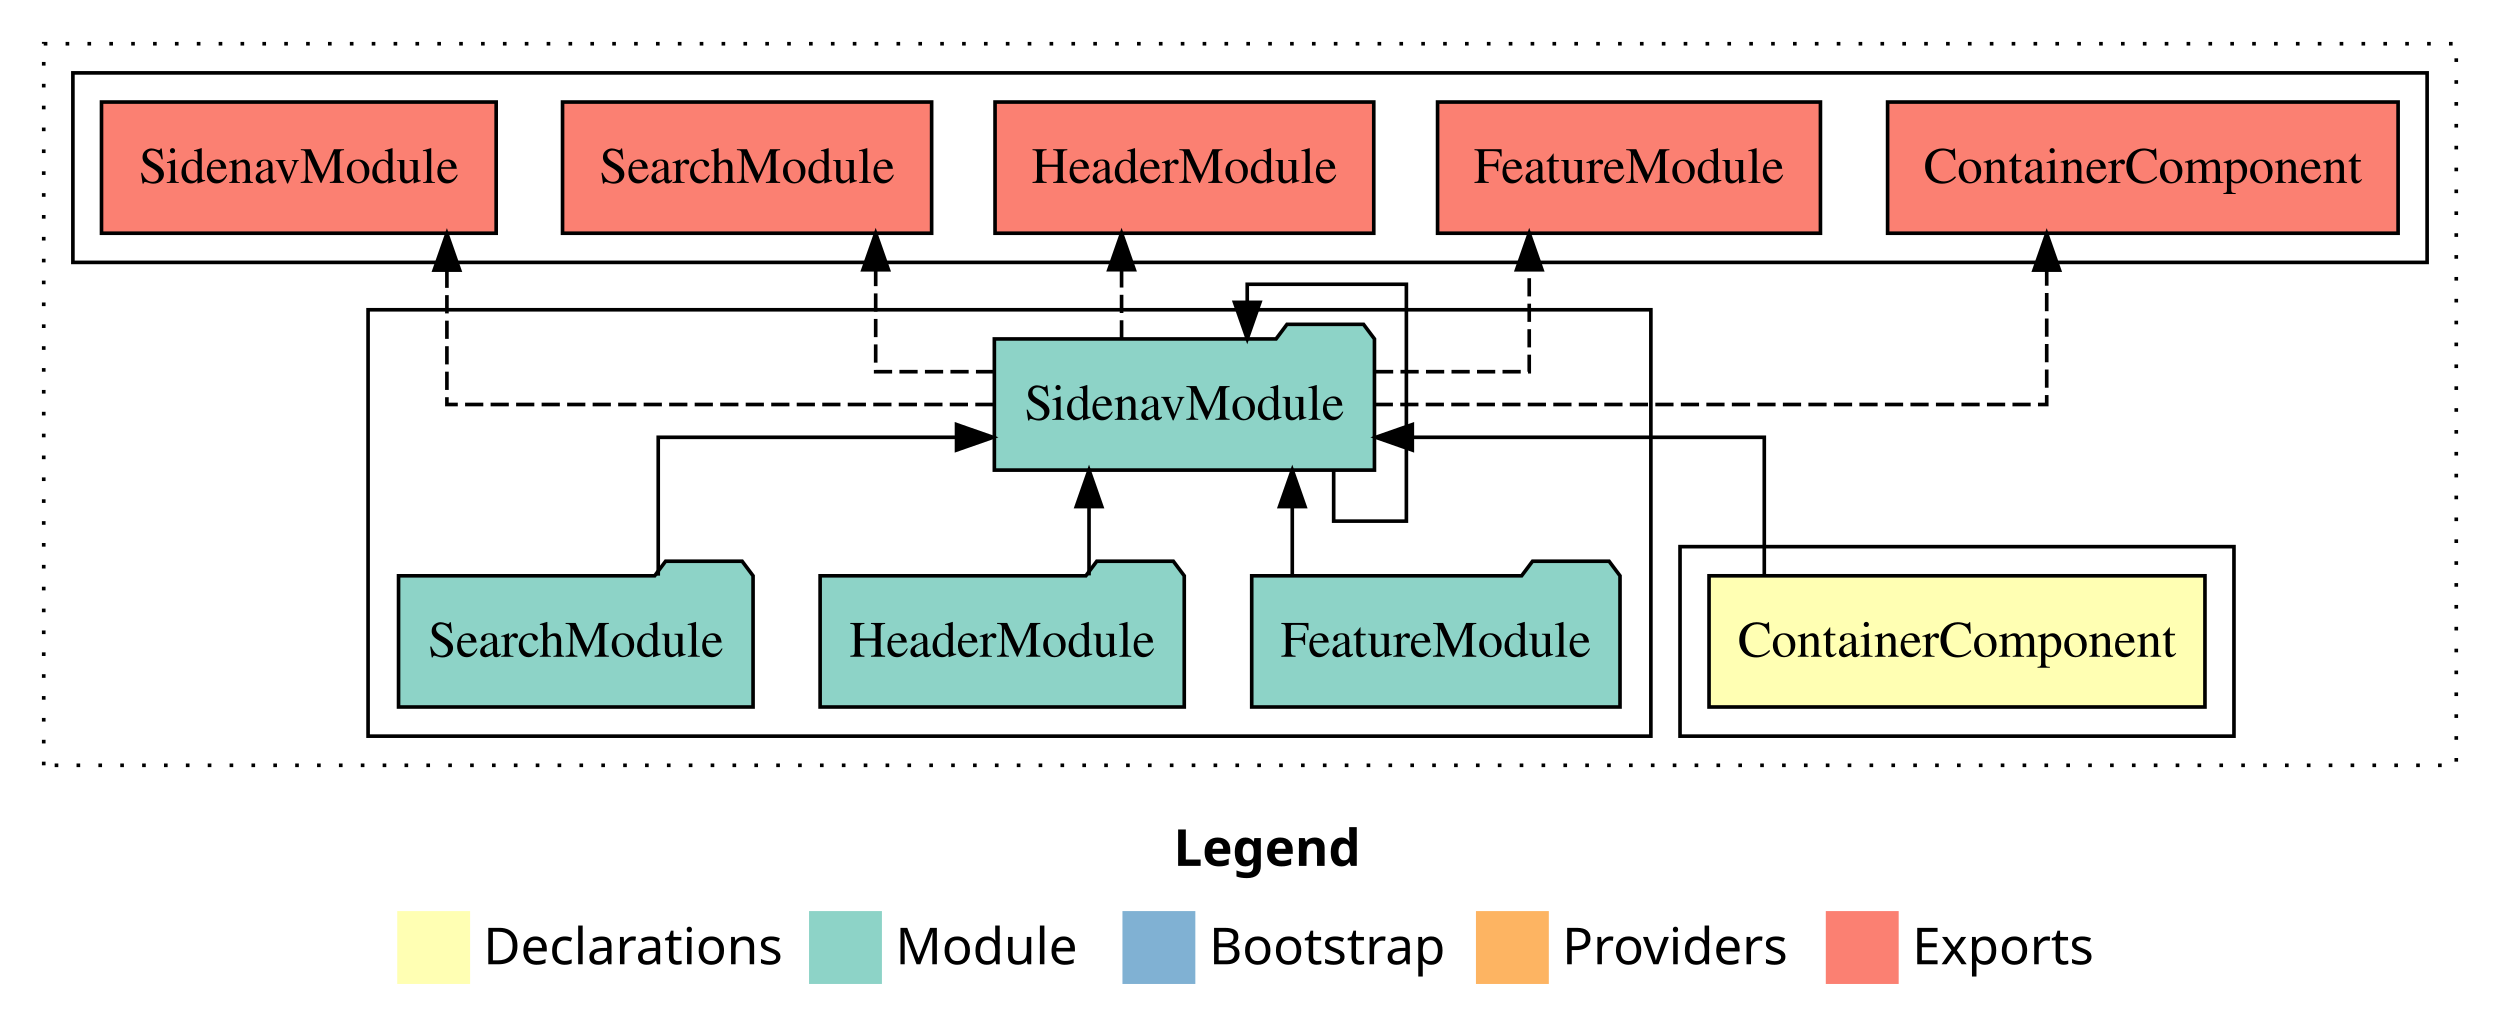
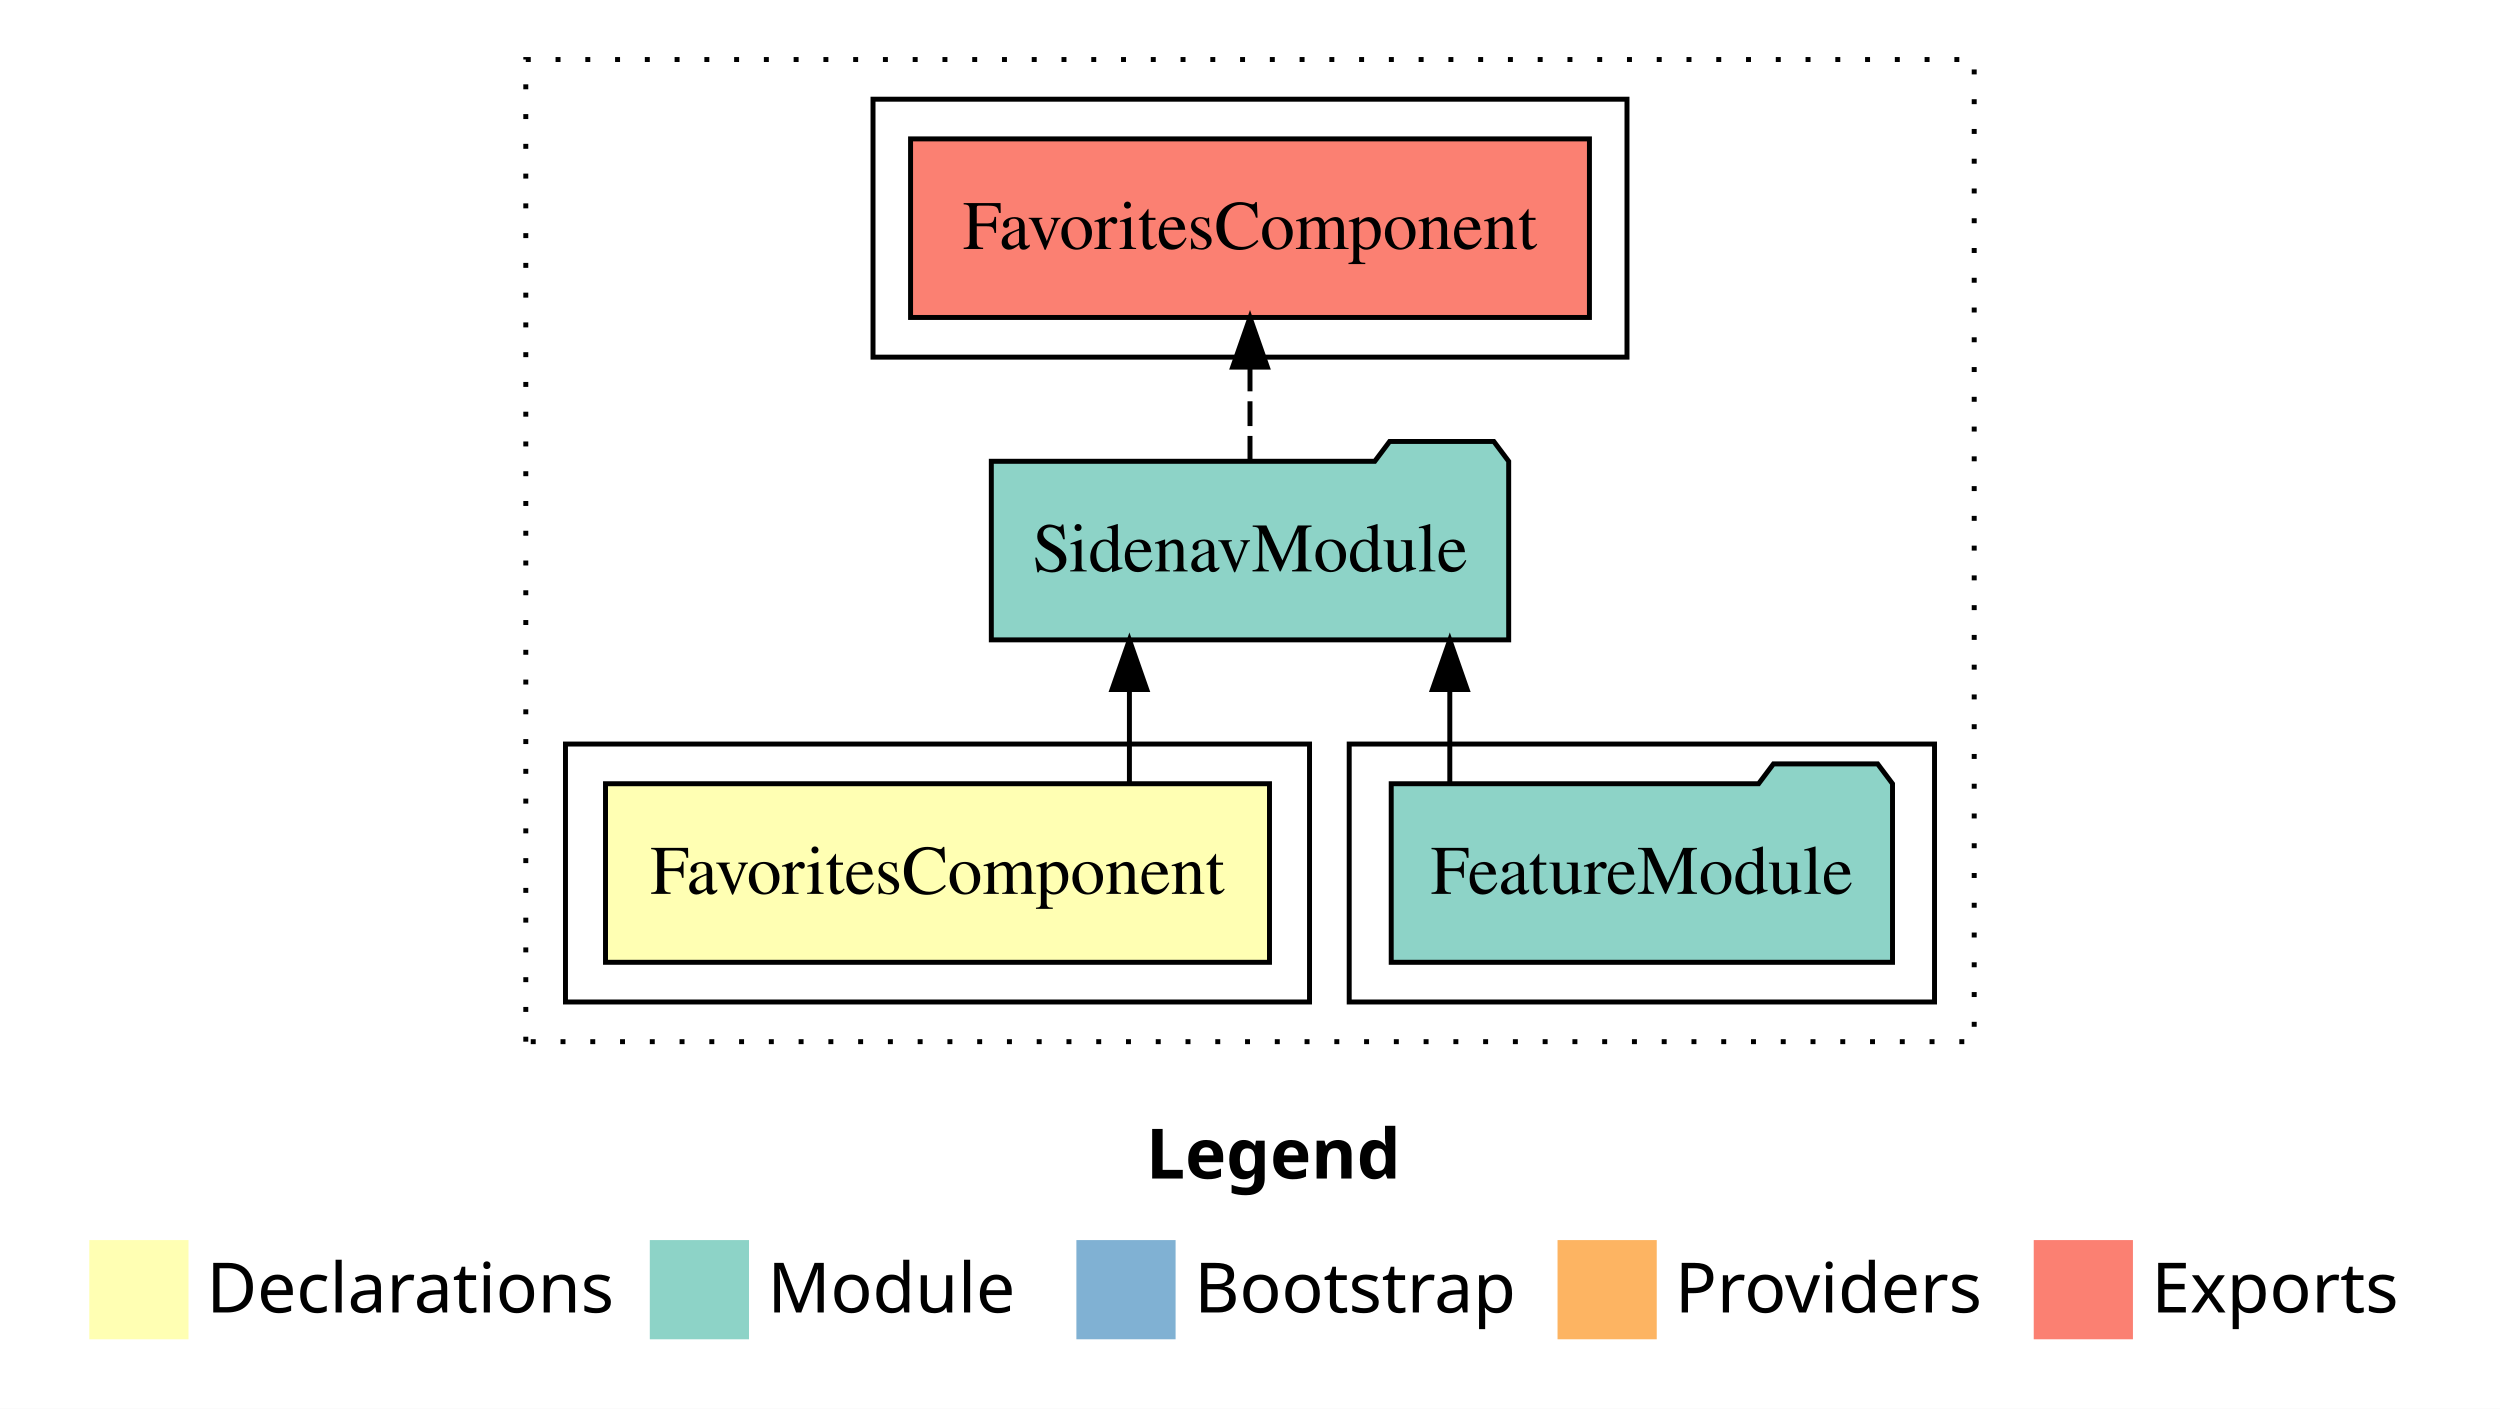
- <svg xmlns="http://www.w3.org/2000/svg" width="686pt" height="284pt" viewBox="0.00 0.00 686.00 284.00">
+ <svg xmlns="http://www.w3.org/2000/svg" width="504pt" height="284pt" viewBox="0.00 0.00 504.00 284.00">
  <g id="graph0" class="graph" transform="scale(1 1) rotate(0) translate(4 280)">
-     <polygon fill="white" stroke="transparent" points="-4,4 -4,-280 682,-280 682,4 -4,4" />
-     <text text-anchor="start" x="318.01" y="-42.4" font-family="sans-serif" font-weight="bold" font-size="14.00">Legend</text>
-     <polygon fill="#ffffb3" stroke="transparent" points="105,-10 105,-30 125,-30 125,-10 105,-10" />
-     <text text-anchor="start" x="128.63" y="-15.4" font-family="sans-serif" font-size="14.00">  Declarations</text>
-     <polygon fill="#8dd3c7" stroke="transparent" points="218,-10 218,-30 238,-30 238,-10 218,-10" />
-     <text text-anchor="start" x="241.73" y="-15.4" font-family="sans-serif" font-size="14.00">  Module</text>
-     <polygon fill="#80b1d3" stroke="transparent" points="304,-10 304,-30 324,-30 324,-10 304,-10" />
-     <text text-anchor="start" x="327.78" y="-15.4" font-family="sans-serif" font-size="14.00">  Bootstrap</text>
-     <polygon fill="#fdb462" stroke="transparent" points="401,-10 401,-30 421,-30 421,-10 401,-10" />
-     <text text-anchor="start" x="424.67" y="-15.4" font-family="sans-serif" font-size="14.00">  Providers</text>
-     <polygon fill="#fb8072" stroke="transparent" points="497,-10 497,-30 517,-30 517,-10 497,-10" />
-     <text text-anchor="start" x="520.73" y="-15.4" font-family="sans-serif" font-size="14.00">  Exports</text>
+     <polygon fill="white" stroke="transparent" points="-4,4 -4,-280 500,-280 500,4 -4,4" />
+     <text text-anchor="start" x="227.01" y="-42.4" font-family="sans-serif" font-weight="bold" font-size="14.00">Legend</text>
+     <polygon fill="#ffffb3" stroke="transparent" points="14,-10 14,-30 34,-30 34,-10 14,-10" />
+     <text text-anchor="start" x="37.63" y="-15.4" font-family="sans-serif" font-size="14.00">  Declarations</text>
+     <polygon fill="#8dd3c7" stroke="transparent" points="127,-10 127,-30 147,-30 147,-10 127,-10" />
+     <text text-anchor="start" x="150.73" y="-15.4" font-family="sans-serif" font-size="14.00">  Module</text>
+     <polygon fill="#80b1d3" stroke="transparent" points="213,-10 213,-30 233,-30 233,-10 213,-10" />
+     <text text-anchor="start" x="236.78" y="-15.4" font-family="sans-serif" font-size="14.00">  Bootstrap</text>
+     <polygon fill="#fdb462" stroke="transparent" points="310,-10 310,-30 330,-30 330,-10 310,-10" />
+     <text text-anchor="start" x="333.67" y="-15.4" font-family="sans-serif" font-size="14.00">  Providers</text>
+     <polygon fill="#fb8072" stroke="transparent" points="406,-10 406,-30 426,-30 426,-10 406,-10" />
+     <text text-anchor="start" x="429.73" y="-15.4" font-family="sans-serif" font-size="14.00">  Exports</text>
    <g id="clust1" class="cluster">
-       <polygon fill="none" stroke="black" stroke-dasharray="1,5" points="8,-70 8,-268 670,-268 670,-70 8,-70" />
+       <polygon fill="none" stroke="black" stroke-dasharray="1,5" points="102,-70 102,-268 394,-268 394,-70 102,-70" />
+     </g>
+     <g id="clust4" class="cluster">
+       <polygon fill="none" stroke="black" points="268,-78 268,-130 386,-130 386,-78 268,-78" />
+     </g>
+     <g id="clust2" class="cluster">
+       <polygon fill="none" stroke="black" points="110,-78 110,-130 260,-130 260,-78 110,-78" />
    </g>
    <g id="clust5" class="cluster">
-       <polygon fill="none" stroke="black" points="16,-208 16,-260 662,-260 662,-208 16,-208" />
-     </g>
-     <g id="clust2" class="cluster">
-       <polygon fill="none" stroke="black" points="457,-78 457,-130 609,-130 609,-78 457,-78" />
-     </g>
-     <g id="clust4" class="cluster">
-       <polygon fill="none" stroke="black" points="97,-78 97,-195 449,-195 449,-78 97,-78" />
+       <polygon fill="none" stroke="black" points="172,-208 172,-260 324,-260 324,-208 172,-208" />
    </g>
    <g id="node1" class="node">
-       <polygon fill="#ffffb3" stroke="black" points="601.04,-122 464.96,-122 464.96,-86 601.04,-86 601.04,-122" />
-       <text text-anchor="middle" x="533" y="-99.8" font-family="Times,serif" font-size="14.00">ContainerComponent</text>
+       <polygon fill="#ffffb3" stroke="black" points="251.93,-122 118.07,-122 118.07,-86 251.93,-86 251.93,-122" />
+       <text text-anchor="middle" x="185" y="-99.8" font-family="Times,serif" font-size="14.00">FavoritesComponent</text>
    </g>
    <g id="node2" class="node">
-       <polygon fill="#8dd3c7" stroke="black" points="373.15,-187 370.15,-191 349.15,-191 346.15,-187 268.85,-187 268.85,-151 373.15,-151 373.15,-187" />
-       <text text-anchor="middle" x="321" y="-164.8" font-family="Times,serif" font-size="14.00">SidenavModule</text>
+       <polygon fill="#8dd3c7" stroke="black" points="300.15,-187 297.15,-191 276.15,-191 273.15,-187 195.85,-187 195.85,-151 300.15,-151 300.15,-187" />
+       <text text-anchor="middle" x="248" y="-164.8" font-family="Times,serif" font-size="14.00">SidenavModule</text>
    </g>
    <g id="edge1" class="edge">
-       <path fill="none" stroke="black" d="M480.12,-122.03C480.12,-138.4 480.12,-160 480.12,-160 480.12,-160 383.54,-160 383.54,-160" />
-       <polygon fill="black" stroke="black" points="383.54,-156.5 373.54,-160 383.54,-163.5 383.54,-156.5" />
+       <path fill="none" stroke="black" d="M223.69,-122.11C223.69,-122.11 223.69,-140.99 223.69,-140.99" />
+       <polygon fill="black" stroke="black" points="220.19,-140.99 223.69,-150.99 227.19,-140.99 220.19,-140.99" />
    </g>
-     <g id="edge5" class="edge">
-       <path fill="none" stroke="black" d="M361.96,-150.76C361.96,-143.57 361.96,-137 361.96,-137 361.96,-137 381.91,-137 381.91,-137 381.91,-137 381.91,-202 381.91,-202 381.91,-202 338.24,-202 338.24,-202 338.24,-202 338.24,-197.04 338.24,-197.04" />
-       <polygon fill="black" stroke="black" points="341.74,-197.04 338.24,-187.04 334.74,-197.04 341.74,-197.04" />
+     <g id="node4" class="node">
+       <polygon fill="#fb8072" stroke="black" points="316.43,-252 179.57,-252 179.57,-216 316.43,-216 316.43,-252" />
+       <text text-anchor="middle" x="248" y="-229.8" font-family="Times,serif" font-size="14.00">FavoritesComponent </text>
    </g>
-     <g id="node6" class="node">
-       <polygon fill="#fb8072" stroke="black" points="654.04,-252 513.96,-252 513.96,-216 654.04,-216 654.04,-252" />
-       <text text-anchor="middle" x="584" y="-229.8" font-family="Times,serif" font-size="14.00">ContainerComponent </text>
-     </g>
-     <g id="edge6" class="edge">
-       <path fill="none" stroke="black" stroke-dasharray="5,2" d="M373.22,-169C442.9,-169 557.62,-169 557.62,-169 557.62,-169 557.62,-205.89 557.62,-205.89" />
-       <polygon fill="black" stroke="black" points="554.13,-205.89 557.62,-215.89 561.13,-205.89 554.13,-205.89" />
-     </g>
-     <g id="node7" class="node">
-       <polygon fill="#fb8072" stroke="black" points="495.53,-252 390.47,-252 390.47,-216 495.53,-216 495.53,-252" />
-       <text text-anchor="middle" x="443" y="-229.8" font-family="Times,serif" font-size="14.00">FeatureModule </text>
-     </g>
-     <g id="edge7" class="edge">
-       <path fill="none" stroke="black" stroke-dasharray="5,2" d="M373.29,-178C395.18,-178 415.62,-178 415.62,-178 415.62,-178 415.62,-205.97 415.62,-205.97" />
-       <polygon fill="black" stroke="black" points="412.13,-205.97 415.62,-215.97 419.13,-205.97 412.13,-205.97" />
-     </g>
-     <g id="node8" class="node">
-       <polygon fill="#fb8072" stroke="black" points="372.96,-252 269.04,-252 269.04,-216 372.96,-216 372.96,-252" />
-       <text text-anchor="middle" x="321" y="-229.8" font-family="Times,serif" font-size="14.00">HeaderModule </text>
-     </g>
-     <g id="edge8" class="edge">
-       <path fill="none" stroke="black" stroke-dasharray="5,2" d="M303.76,-187.11C303.76,-187.11 303.76,-205.99 303.76,-205.99" />
-       <polygon fill="black" stroke="black" points="300.26,-205.99 303.76,-215.99 307.26,-205.99 300.26,-205.99" />
-     </g>
-     <g id="node9" class="node">
-       <polygon fill="#fb8072" stroke="black" points="251.64,-252 150.36,-252 150.36,-216 251.64,-216 251.64,-252" />
-       <text text-anchor="middle" x="201" y="-229.8" font-family="Times,serif" font-size="14.00">SearchModule </text>
-     </g>
-     <g id="edge9" class="edge">
-       <path fill="none" stroke="black" stroke-dasharray="5,2" d="M268.8,-178C251.37,-178 236.29,-178 236.29,-178 236.29,-178 236.29,-205.97 236.29,-205.97" />
-       <polygon fill="black" stroke="black" points="232.79,-205.97 236.29,-215.97 239.79,-205.97 232.79,-205.97" />
-     </g>
-     <g id="node10" class="node">
-       <polygon fill="#fb8072" stroke="black" points="132.15,-252 23.85,-252 23.85,-216 132.15,-216 132.15,-252" />
-       <text text-anchor="middle" x="78" y="-229.8" font-family="Times,serif" font-size="14.00">SidenavModule </text>
-     </g>
-     <g id="edge10" class="edge">
-       <path fill="none" stroke="black" stroke-dasharray="5,2" d="M268.62,-169C208.66,-169 118.63,-169 118.63,-169 118.63,-169 118.63,-205.89 118.63,-205.89" />
-       <polygon fill="black" stroke="black" points="115.13,-205.89 118.63,-215.89 122.13,-205.89 115.13,-205.89" />
+     <g id="edge3" class="edge">
+       <path fill="none" stroke="black" stroke-dasharray="5,2" d="M248,-187.11C248,-187.11 248,-205.99 248,-205.99" />
+       <polygon fill="black" stroke="black" points="244.5,-205.99 248,-215.99 251.5,-205.99 244.5,-205.99" />
    </g>
    <g id="node3" class="node">
-       <polygon fill="#8dd3c7" stroke="black" points="440.53,-122 437.53,-126 416.53,-126 413.53,-122 339.47,-122 339.47,-86 440.53,-86 440.53,-122" />
-       <text text-anchor="middle" x="390" y="-99.8" font-family="Times,serif" font-size="14.00">FeatureModule</text>
+       <polygon fill="#8dd3c7" stroke="black" points="377.53,-122 374.53,-126 353.53,-126 350.53,-122 276.47,-122 276.47,-86 377.53,-86 377.53,-122" />
+       <text text-anchor="middle" x="327" y="-99.8" font-family="Times,serif" font-size="14.00">FeatureModule</text>
    </g>
    <g id="edge2" class="edge">
-       <path fill="none" stroke="black" d="M350.6,-122.11C350.6,-122.11 350.6,-140.99 350.6,-140.99" />
-       <polygon fill="black" stroke="black" points="347.1,-140.99 350.6,-150.99 354.1,-140.99 347.1,-140.99" />
-     </g>
-     <g id="node4" class="node">
-       <polygon fill="#8dd3c7" stroke="black" points="320.96,-122 317.96,-126 296.96,-126 293.96,-122 221.04,-122 221.04,-86 320.96,-86 320.96,-122" />
-       <text text-anchor="middle" x="271" y="-99.8" font-family="Times,serif" font-size="14.00">HeaderModule</text>
-     </g>
-     <g id="edge3" class="edge">
-       <path fill="none" stroke="black" d="M294.83,-122.11C294.83,-122.11 294.83,-140.99 294.83,-140.99" />
-       <polygon fill="black" stroke="black" points="291.33,-140.99 294.83,-150.99 298.33,-140.99 291.33,-140.99" />
-     </g>
-     <g id="node5" class="node">
-       <polygon fill="#8dd3c7" stroke="black" points="202.64,-122 199.64,-126 178.64,-126 175.64,-122 105.36,-122 105.36,-86 202.64,-86 202.64,-122" />
-       <text text-anchor="middle" x="154" y="-99.8" font-family="Times,serif" font-size="14.00">SearchModule</text>
-     </g>
-     <g id="edge4" class="edge">
-       <path fill="none" stroke="black" d="M176.62,-122.03C176.62,-138.4 176.62,-160 176.62,-160 176.62,-160 258.47,-160 258.47,-160" />
-       <polygon fill="black" stroke="black" points="258.47,-163.5 268.47,-160 258.47,-156.5 258.47,-163.5" />
+       <path fill="none" stroke="black" d="M288.28,-122.11C288.28,-122.11 288.28,-140.99 288.28,-140.99" />
+       <polygon fill="black" stroke="black" points="284.78,-140.99 288.28,-150.99 291.78,-140.99 284.78,-140.99" />
    </g>
  </g>
</svg>
